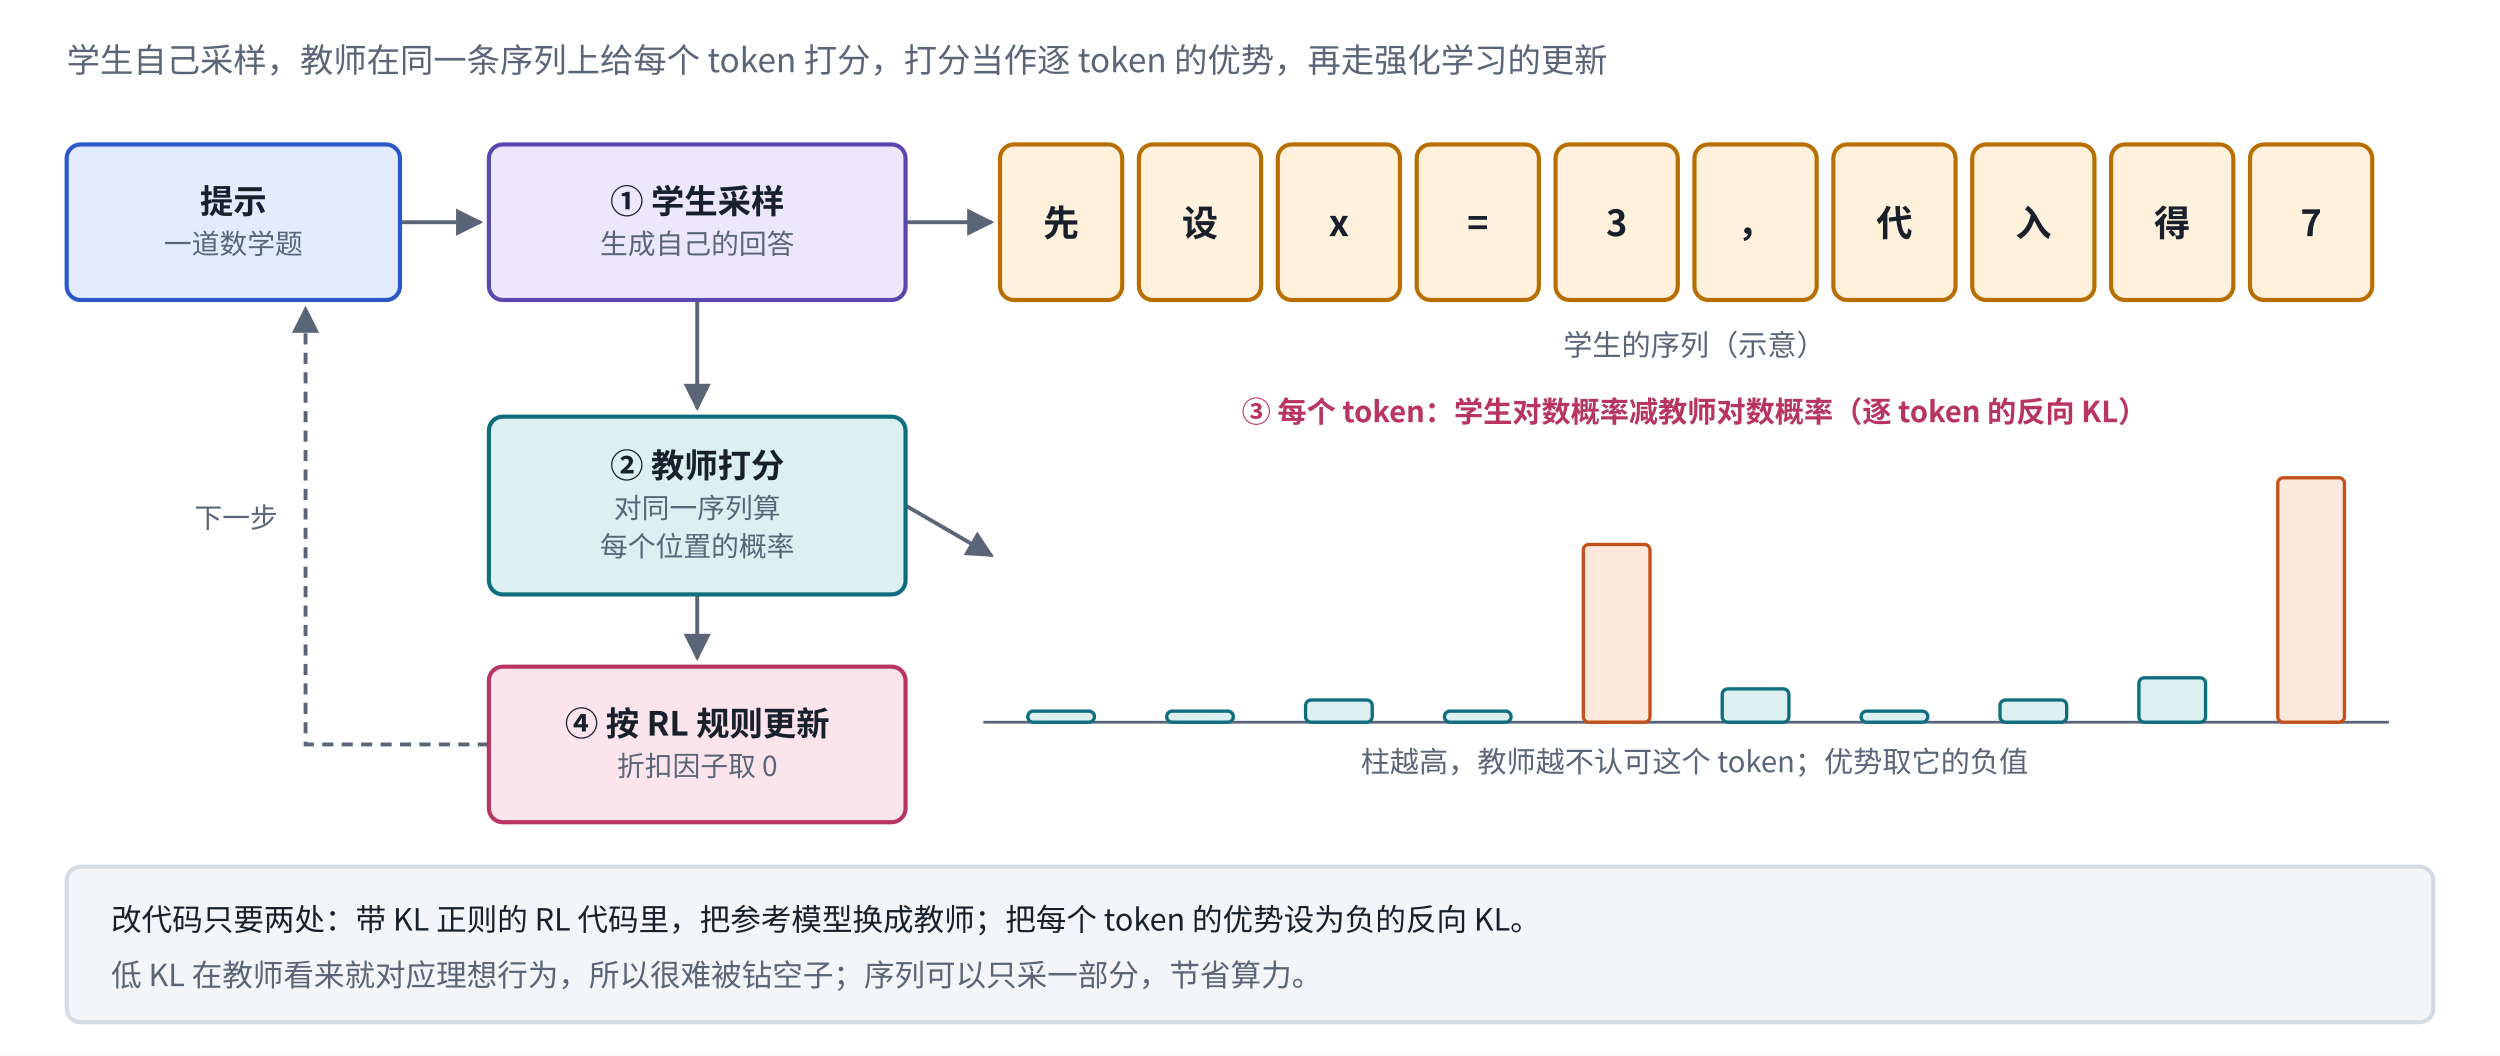
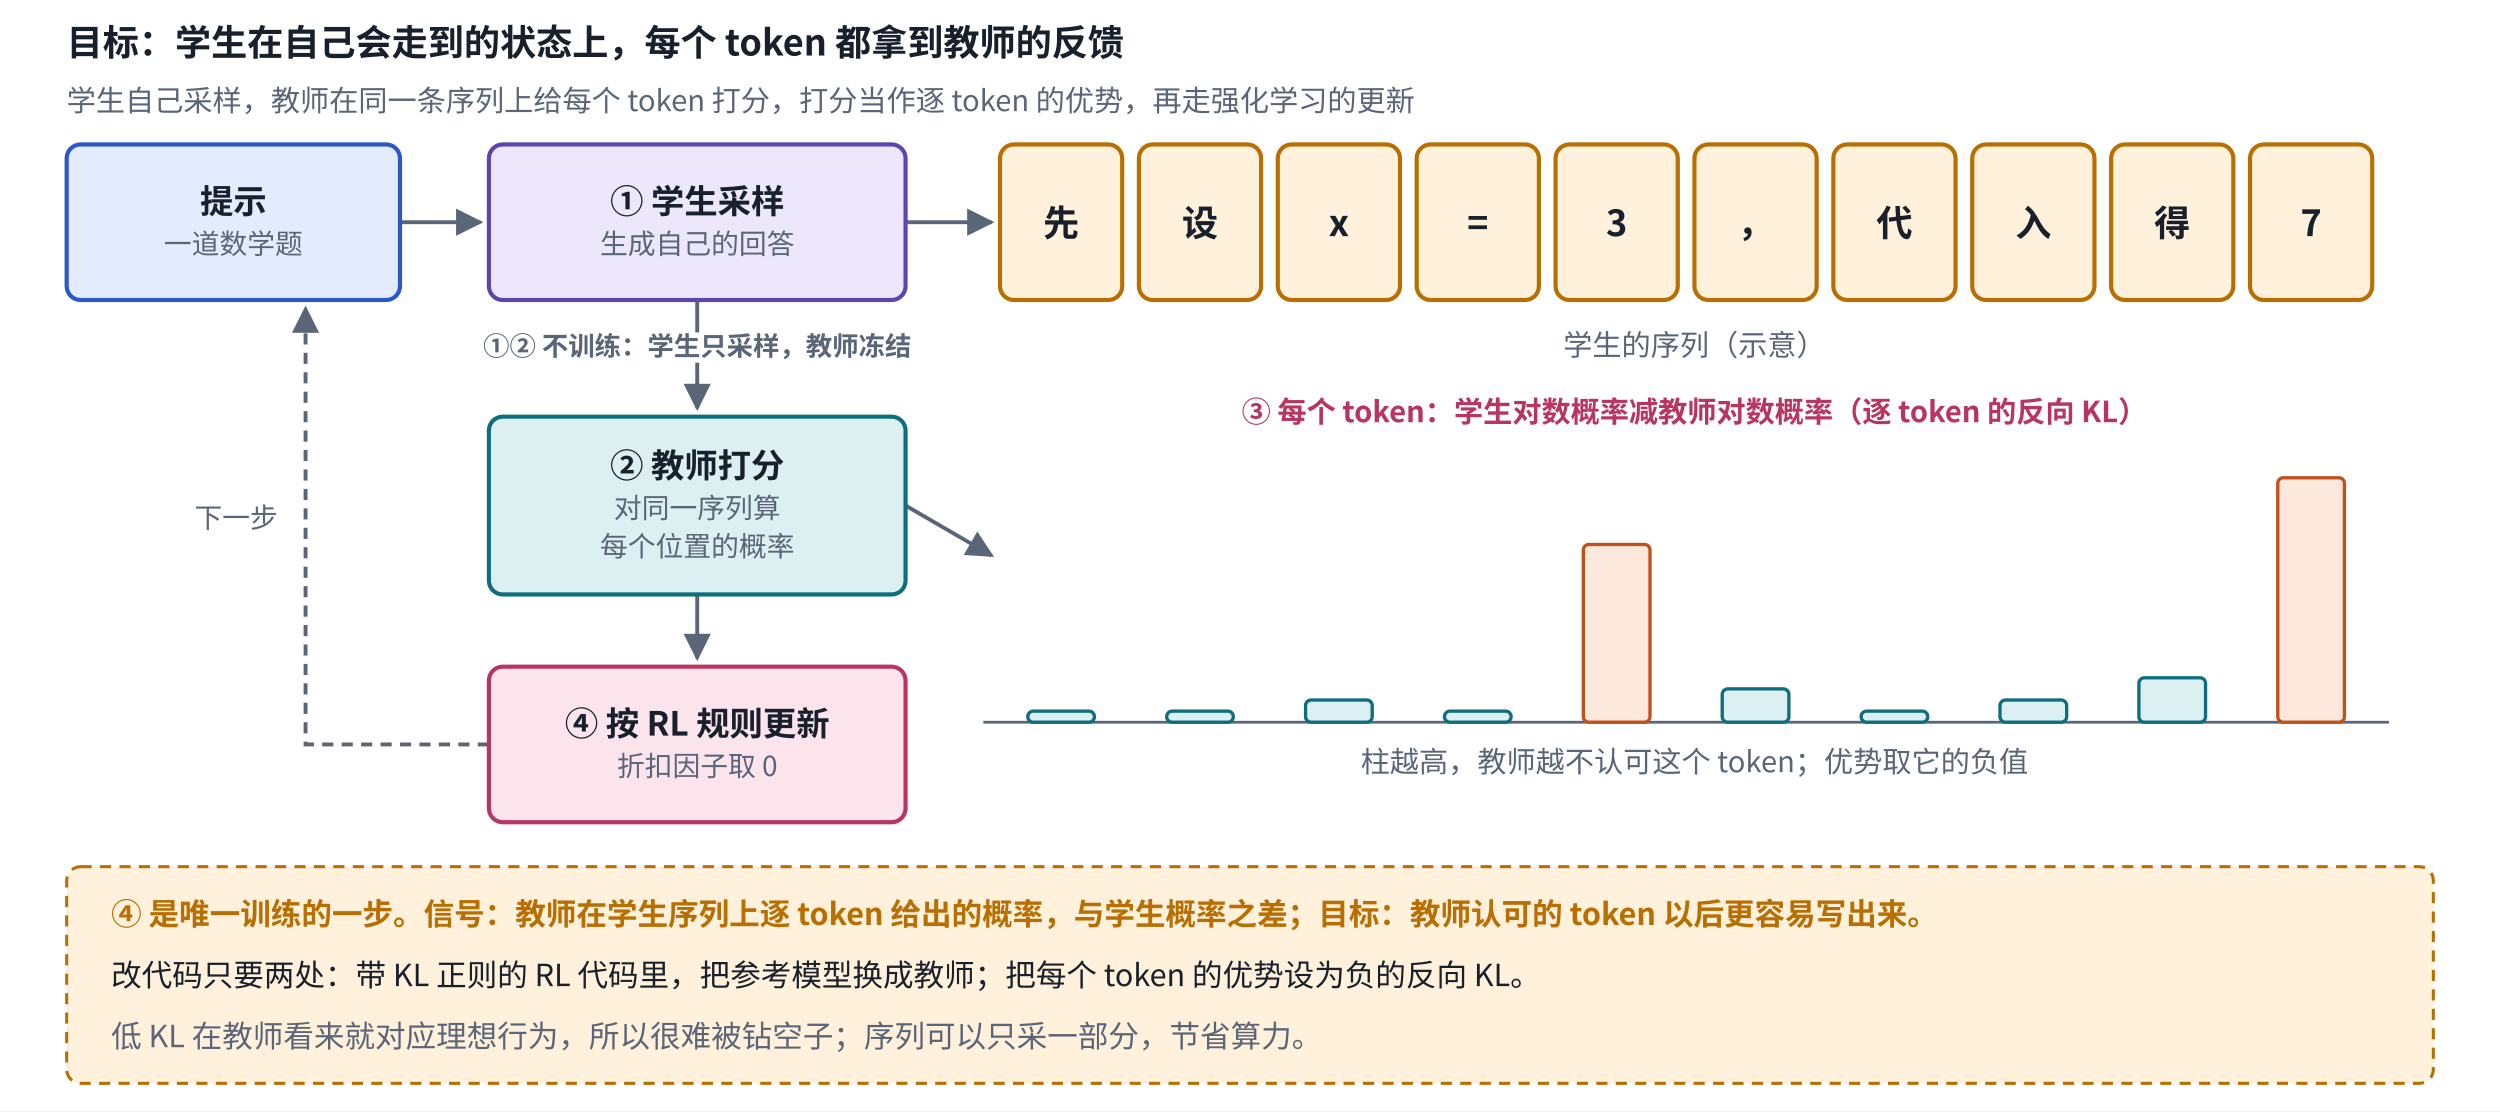
- <svg xmlns="http://www.w3.org/2000/svg" viewBox="0 0 900 380" width="900" height="380" role="img" aria-label="在策略蒸馏的一步">
+ <svg xmlns="http://www.w3.org/2000/svg" viewBox="0 0 900 400" width="900" height="400" role="img" aria-label="在策略蒸馏的一步">
  <defs>
    <marker id="ah-s5opd" viewBox="0 0 10 10" refX="9" refY="5" markerWidth="7" markerHeight="7" orient="auto-start-reverse">
      <path d="M0,0 L10,5 L0,10 z" fill="#5A6577" />
    </marker>
  </defs>
-   <rect x="0" y="0" width="900" height="380" fill="#ffffff" />
+   <rect x="0" y="0" width="900" height="400" fill="#ffffff" />
  <path d="M144,80 L173,80" fill="none" stroke="#5A6577" stroke-width="1.4" marker-end="url(#ah-s5opd)" />
  <path d="M326,80 L357,80" fill="none" stroke="#5A6577" stroke-width="1.4" marker-end="url(#ah-s5opd)" />
  <path d="M251,108 L251,147" fill="none" stroke="#5A6577" stroke-width="1.4" marker-end="url(#ah-s5opd)" />
  <line x1="354" y1="260" x2="860" y2="260" stroke="#5A6577" stroke-width="1" />
  <path d="M326,182 L357,200" fill="none" stroke="#5A6577" stroke-width="1.4" marker-end="url(#ah-s5opd)" />
  <path d="M251,214 L251,237" fill="none" stroke="#5A6577" stroke-width="1.4" marker-end="url(#ah-s5opd)" />
  <path d="M176,268 L110,268 L110,111" fill="none" stroke="#5A6577" stroke-width="1.4" stroke-dasharray="4 3" marker-end="url(#ah-s5opd)" />
-   <rect x="24" y="312" width="852" height="56" rx="5" fill="#F3F5F8" stroke="#D5DBE4" stroke-width="1.5" />
+   <rect x="24" y="312" width="852" height="78" rx="5" fill="#FFF1DC" stroke="#B86E00" stroke-width="1.1" stroke-dasharray="4 3" />
  <rect x="24" y="52" width="120" height="56" rx="5" fill="#E3EBFF" stroke="#2B57C9" stroke-width="1.5" />
  <rect x="176" y="52" width="150" height="56" rx="5" fill="#ECE7FB" stroke="#5B45B0" stroke-width="1.5" />
  <rect x="360" y="52" width="44" height="56" rx="5" fill="#FFF1DC" stroke="#B86E00" stroke-width="1.5" />
  <rect x="410" y="52" width="44" height="56" rx="5" fill="#FFF1DC" stroke="#B86E00" stroke-width="1.5" />
  <rect x="460" y="52" width="44" height="56" rx="5" fill="#FFF1DC" stroke="#B86E00" stroke-width="1.5" />
  <rect x="510" y="52" width="44" height="56" rx="5" fill="#FFF1DC" stroke="#B86E00" stroke-width="1.5" />
  <rect x="560" y="52" width="44" height="56" rx="5" fill="#FFF1DC" stroke="#B86E00" stroke-width="1.5" />
  <rect x="610" y="52" width="44" height="56" rx="5" fill="#FFF1DC" stroke="#B86E00" stroke-width="1.5" />
  <rect x="660" y="52" width="44" height="56" rx="5" fill="#FFF1DC" stroke="#B86E00" stroke-width="1.5" />
  <rect x="710" y="52" width="44" height="56" rx="5" fill="#FFF1DC" stroke="#B86E00" stroke-width="1.5" />
  <rect x="760" y="52" width="44" height="56" rx="5" fill="#FFF1DC" stroke="#B86E00" stroke-width="1.5" />
  <rect x="810" y="52" width="44" height="56" rx="5" fill="#FFF1DC" stroke="#B86E00" stroke-width="1.5" />
  <rect x="176" y="150" width="150" height="64" rx="5" fill="#DCEFF1" stroke="#0E6E7E" stroke-width="1.5" />
  <rect x="370" y="256" width="24" height="4" rx="2" fill="#DCEFF1" stroke="#0E6E7E" stroke-width="1.2" />
  <rect x="420" y="256" width="24" height="4" rx="2" fill="#DCEFF1" stroke="#0E6E7E" stroke-width="1.2" />
  <rect x="470" y="252" width="24" height="8" rx="2" fill="#DCEFF1" stroke="#0E6E7E" stroke-width="1.2" />
  <rect x="520" y="256" width="24" height="4" rx="2" fill="#DCEFF1" stroke="#0E6E7E" stroke-width="1.2" />
  <rect x="570" y="196" width="24" height="64" rx="2" fill="#FDE8DD" stroke="#C2501A" stroke-width="1.2" />
  <rect x="620" y="248" width="24" height="12" rx="2" fill="#DCEFF1" stroke="#0E6E7E" stroke-width="1.2" />
  <rect x="670" y="256" width="24" height="4" rx="2" fill="#DCEFF1" stroke="#0E6E7E" stroke-width="1.2" />
  <rect x="720" y="252" width="24" height="8" rx="2" fill="#DCEFF1" stroke="#0E6E7E" stroke-width="1.2" />
  <rect x="770" y="244" width="24" height="16" rx="2" fill="#DCEFF1" stroke="#0E6E7E" stroke-width="1.2" />
  <rect x="820" y="172" width="24" height="88" rx="2" fill="#FDE8DD" stroke="#C2501A" stroke-width="1.2" />
  <rect x="176" y="240" width="150" height="56" rx="5" fill="#FCE4EC" stroke="#B83560" stroke-width="1.5" />
-   <text x="24" y="26" text-anchor="start" font-size="12" font-weight="500" fill="#5A6577" font-family="PingFang SC, Noto Sans CJK SC, Microsoft YaHei, sans-serif">学生自己采样，教师在同一条序列上给每个 token 打分，打分当作逐 token 的优势，再走强化学习的更新</text>
+   <text x="24" y="20" text-anchor="start" font-size="13" font-weight="700" fill="#18202C" font-family="PingFang SC, Noto Sans CJK SC, Microsoft YaHei, sans-serif">目标：学生在自己会走到的状态上，每个 token 都拿到教师的反馈</text>
+   <text x="24" y="40" text-anchor="start" font-size="10.5" font-weight="500" fill="#5A6577" font-family="PingFang SC, Noto Sans CJK SC, Microsoft YaHei, sans-serif">学生自己采样，教师在同一条序列上给每个 token 打分，打分当作逐 token 的优势，再走强化学习的更新</text>
  <text x="84" y="76.82" text-anchor="middle" font-size="12" font-weight="600" fill="#18202C" font-family="PingFang SC, Noto Sans CJK SC, Microsoft YaHei, sans-serif">提示</text>
  <text x="84" y="91.38" text-anchor="middle" font-size="10" font-weight="400" fill="#5A6577" font-family="PingFang SC, Noto Sans CJK SC, Microsoft YaHei, sans-serif">一道数学题</text>
  <text x="251" y="76.82" text-anchor="middle" font-size="12" font-weight="600" fill="#18202C" font-family="PingFang SC, Noto Sans CJK SC, Microsoft YaHei, sans-serif">① 学生采样</text>
  <text x="251" y="91.38" text-anchor="middle" font-size="10" font-weight="400" fill="#5A6577" font-family="PingFang SC, Noto Sans CJK SC, Microsoft YaHei, sans-serif">生成自己的回答</text>
  <text x="382" y="85" text-anchor="middle" font-size="13" font-weight="600" fill="#18202C" font-family="PingFang SC, Noto Sans CJK SC, Microsoft YaHei, sans-serif">先</text>
  <text x="432" y="85" text-anchor="middle" font-size="13" font-weight="600" fill="#18202C" font-family="PingFang SC, Noto Sans CJK SC, Microsoft YaHei, sans-serif">设</text>
  <text x="482" y="85" text-anchor="middle" font-size="13" font-weight="600" fill="#18202C" font-family="PingFang SC, Noto Sans CJK SC, Microsoft YaHei, sans-serif">x</text>
  <text x="532" y="85" text-anchor="middle" font-size="13" font-weight="600" fill="#18202C" font-family="PingFang SC, Noto Sans CJK SC, Microsoft YaHei, sans-serif">=</text>
  <text x="582" y="85" text-anchor="middle" font-size="13" font-weight="600" fill="#18202C" font-family="PingFang SC, Noto Sans CJK SC, Microsoft YaHei, sans-serif">3</text>
  <text x="632" y="85" text-anchor="middle" font-size="13" font-weight="600" fill="#18202C" font-family="PingFang SC, Noto Sans CJK SC, Microsoft YaHei, sans-serif">，</text>
  <text x="682" y="85" text-anchor="middle" font-size="13" font-weight="600" fill="#18202C" font-family="PingFang SC, Noto Sans CJK SC, Microsoft YaHei, sans-serif">代</text>
  <text x="732" y="85" text-anchor="middle" font-size="13" font-weight="600" fill="#18202C" font-family="PingFang SC, Noto Sans CJK SC, Microsoft YaHei, sans-serif">入</text>
  <text x="782" y="85" text-anchor="middle" font-size="13" font-weight="600" fill="#18202C" font-family="PingFang SC, Noto Sans CJK SC, Microsoft YaHei, sans-serif">得</text>
  <text x="832" y="85" text-anchor="middle" font-size="13" font-weight="600" fill="#18202C" font-family="PingFang SC, Noto Sans CJK SC, Microsoft YaHei, sans-serif">7</text>
  <text x="610" y="128" text-anchor="middle" font-size="10.5" font-weight="400" fill="#5A6577" font-family="PingFang SC, Noto Sans CJK SC, Microsoft YaHei, sans-serif">学生的序列（示意）</text>
  <text x="251" y="171.92" text-anchor="middle" font-size="12" font-weight="600" fill="#18202C" font-family="PingFang SC, Noto Sans CJK SC, Microsoft YaHei, sans-serif">② 教师打分</text>
  <text x="251" y="186.48" text-anchor="middle" font-size="10" font-weight="400" fill="#5A6577" font-family="PingFang SC, Noto Sans CJK SC, Microsoft YaHei, sans-serif">对同一序列算</text>
  <text x="251" y="200.28" text-anchor="middle" font-size="10" font-weight="400" fill="#5A6577" font-family="PingFang SC, Noto Sans CJK SC, Microsoft YaHei, sans-serif">每个位置的概率</text>
  <text x="610" y="152" text-anchor="middle" font-size="10.5" font-weight="600" fill="#B83560" font-family="PingFang SC, Noto Sans CJK SC, Microsoft YaHei, sans-serif">③ 每个 token：学生对数概率减教师对数概率（逐 token 的反向 KL）</text>
  <text x="610" y="278" text-anchor="middle" font-size="10.5" font-weight="400" fill="#5A6577" font-family="PingFang SC, Noto Sans CJK SC, Microsoft YaHei, sans-serif">柱越高，教师越不认可这个 token；优势取它的负值</text>
  <text x="251" y="264.82" text-anchor="middle" font-size="12" font-weight="600" fill="#18202C" font-family="PingFang SC, Noto Sans CJK SC, Microsoft YaHei, sans-serif">④ 按 RL 规则更新</text>
  <text x="251" y="279.38" text-anchor="middle" font-size="10" font-weight="400" fill="#5A6577" font-family="PingFang SC, Noto Sans CJK SC, Microsoft YaHei, sans-serif">折扣因子取 0</text>
  <text x="100" y="190" text-anchor="end" font-size="10" font-weight="400" fill="#5A6577" font-family="PingFang SC, Noto Sans CJK SC, Microsoft YaHei, sans-serif">下一步</text>
-   <text x="40" y="335" text-anchor="start" font-size="11" font-weight="500" fill="#18202C" font-family="PingFang SC, Noto Sans CJK SC, Microsoft YaHei, sans-serif">改代码只要两处：带 KL 正则的 RL 代码里，把参考模型换成教师；把每个 token 的优势设为负的反向 KL。</text>
-   <text x="40" y="355" text-anchor="start" font-size="11" font-weight="400" fill="#5A6577" font-family="PingFang SC, Noto Sans CJK SC, Microsoft YaHei, sans-serif">低 KL 在教师看来就对应理想行为，所以很难被钻空子；序列可以只采一部分，节省算力。</text>
+   <text x="251" y="128" text-anchor="middle" font-size="9.5" font-weight="600" fill="#5A6577" font-family="PingFang SC, Noto Sans CJK SC, Microsoft YaHei, sans-serif" style="paint-order:stroke;stroke-width:4px;stroke-linejoin:round" stroke="#ffffff">①② 不训练：学生只采样，教师冻结</text>
+   <text x="40" y="333" text-anchor="start" font-size="11" font-weight="700" fill="#B86E00" font-family="PingFang SC, Noto Sans CJK SC, Microsoft YaHei, sans-serif">④ 是唯一训练的一步。信号：教师在学生序列上逐 token 给出的概率，与学生概率之差；目标：教师认可的 token 以后更容易写出来。</text>
+   <text x="40" y="355" text-anchor="start" font-size="11" font-weight="500" fill="#18202C" font-family="PingFang SC, Noto Sans CJK SC, Microsoft YaHei, sans-serif">改代码只要两处：带 KL 正则的 RL 代码里，把参考模型换成教师；把每个 token 的优势设为负的反向 KL。</text>
+   <text x="40" y="377" text-anchor="start" font-size="11" font-weight="400" fill="#5A6577" font-family="PingFang SC, Noto Sans CJK SC, Microsoft YaHei, sans-serif">低 KL 在教师看来就对应理想行为，所以很难被钻空子；序列可以只采一部分，节省算力。</text>
</svg>
